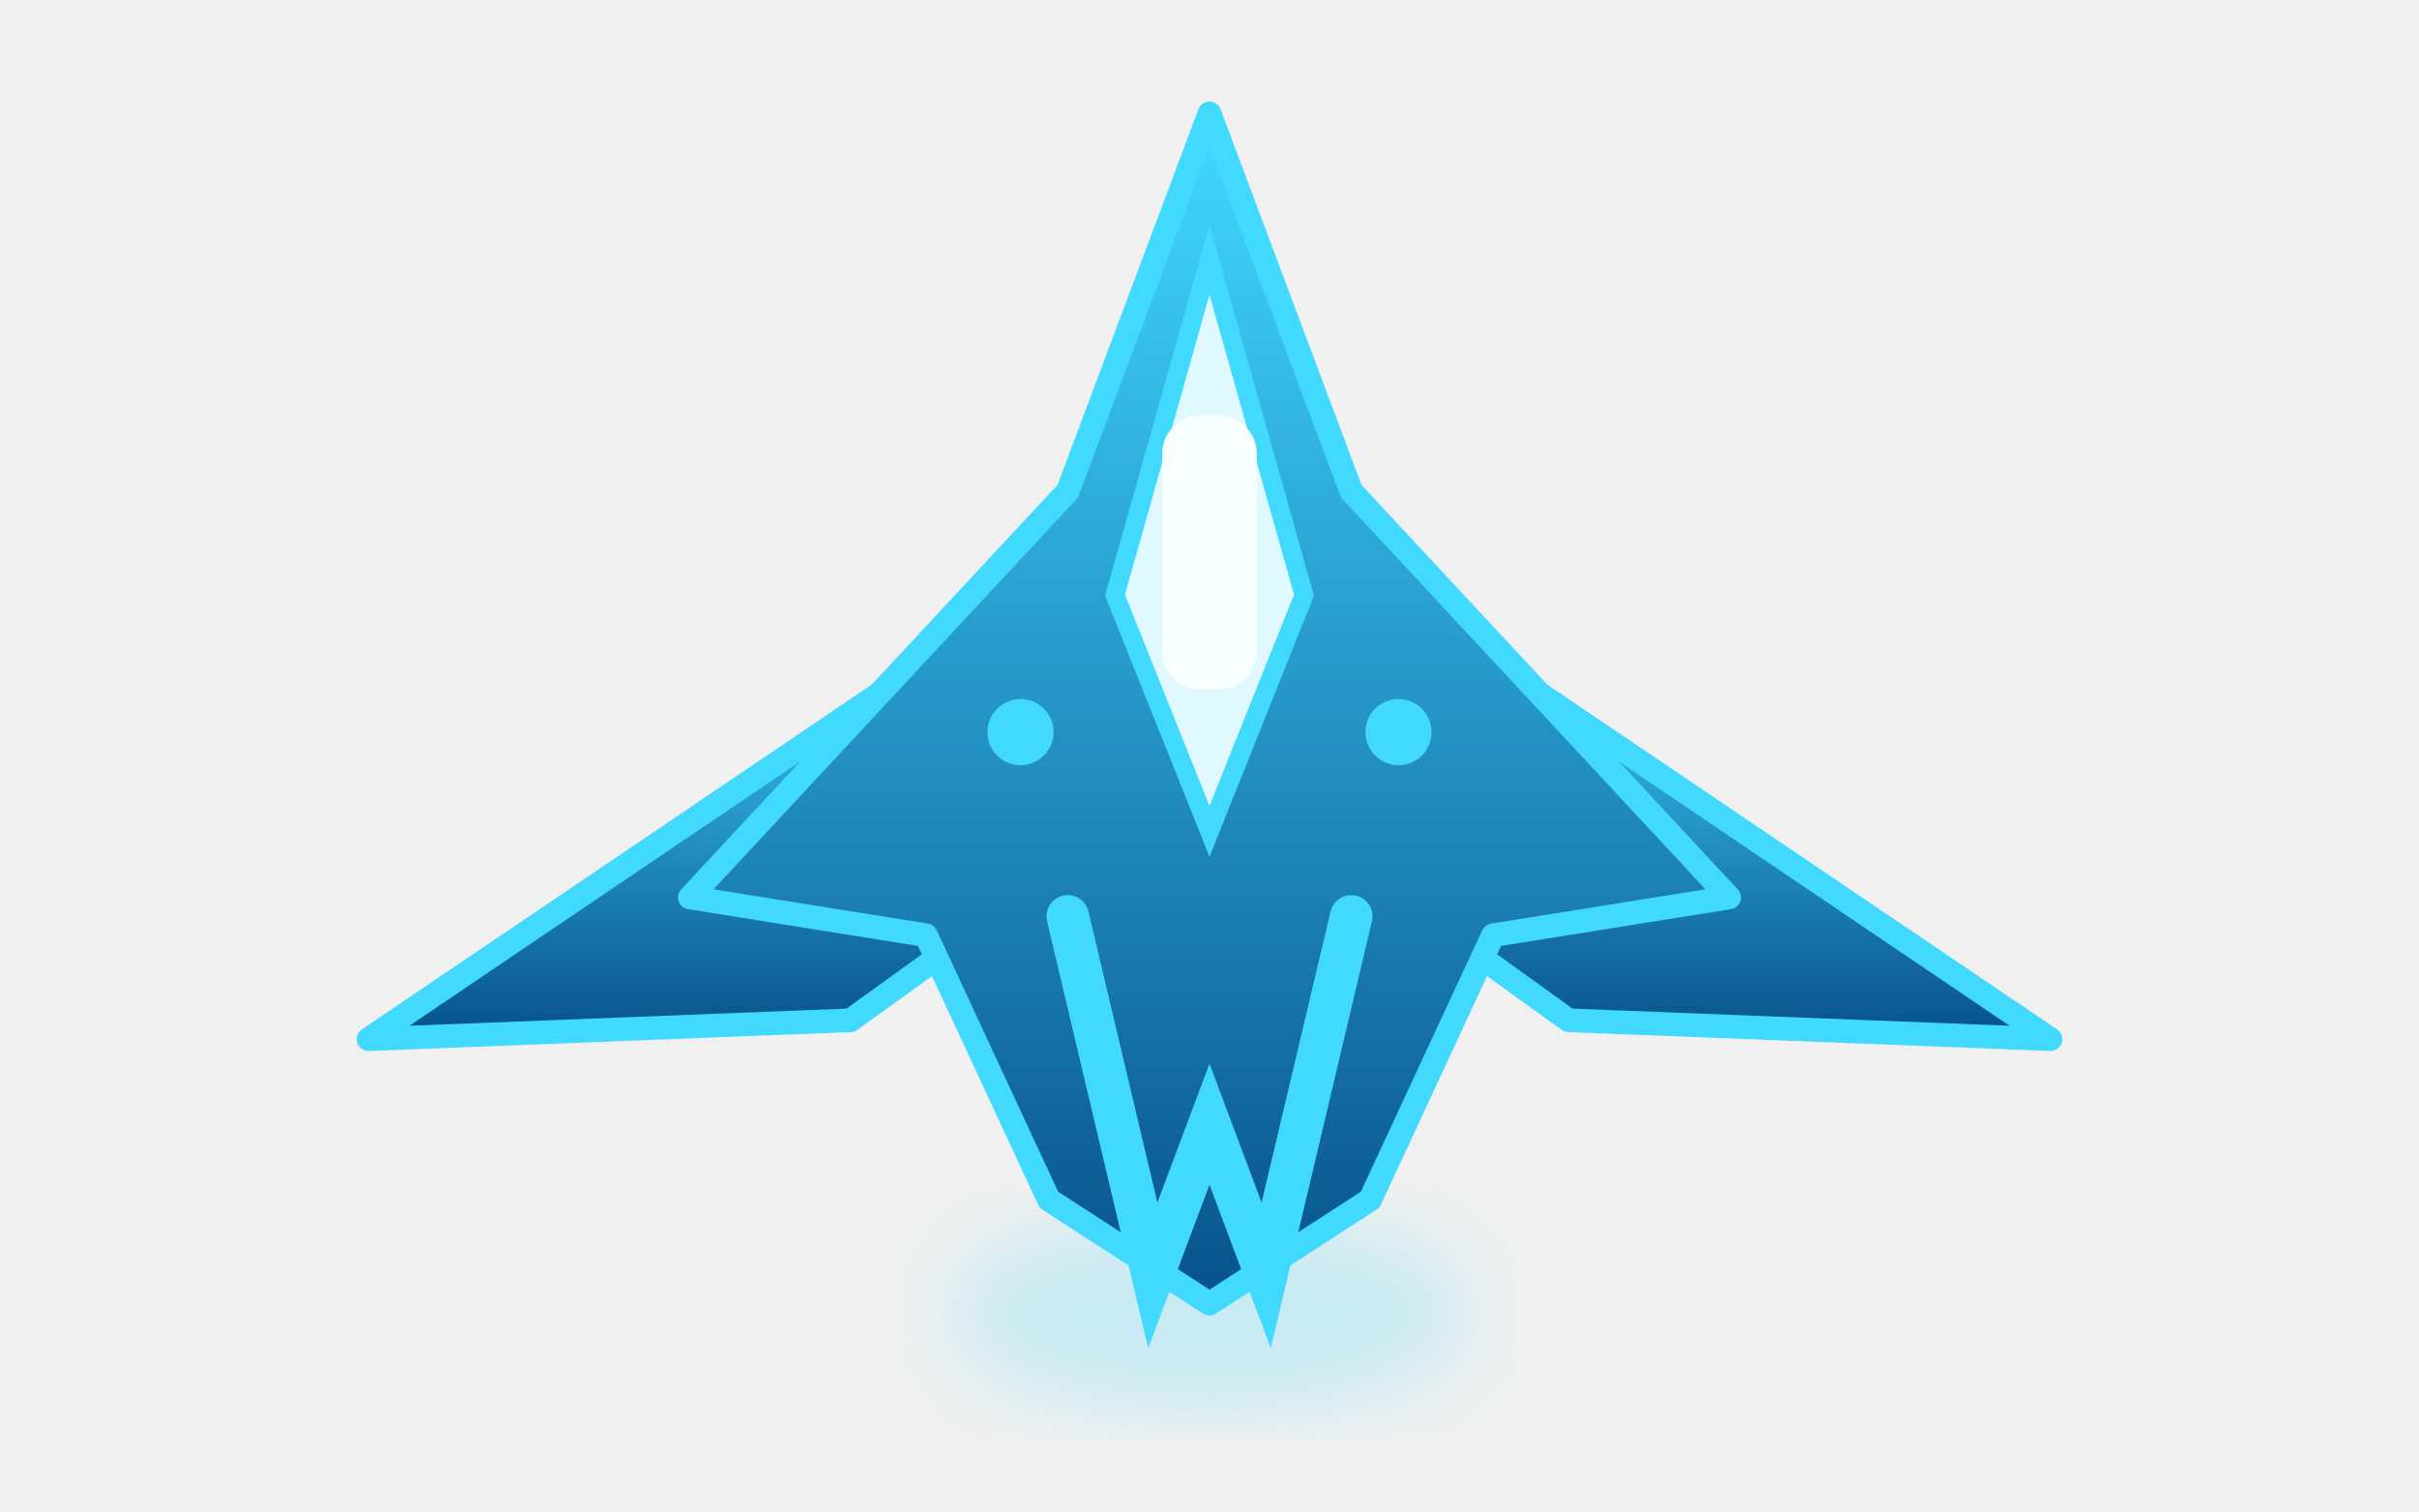
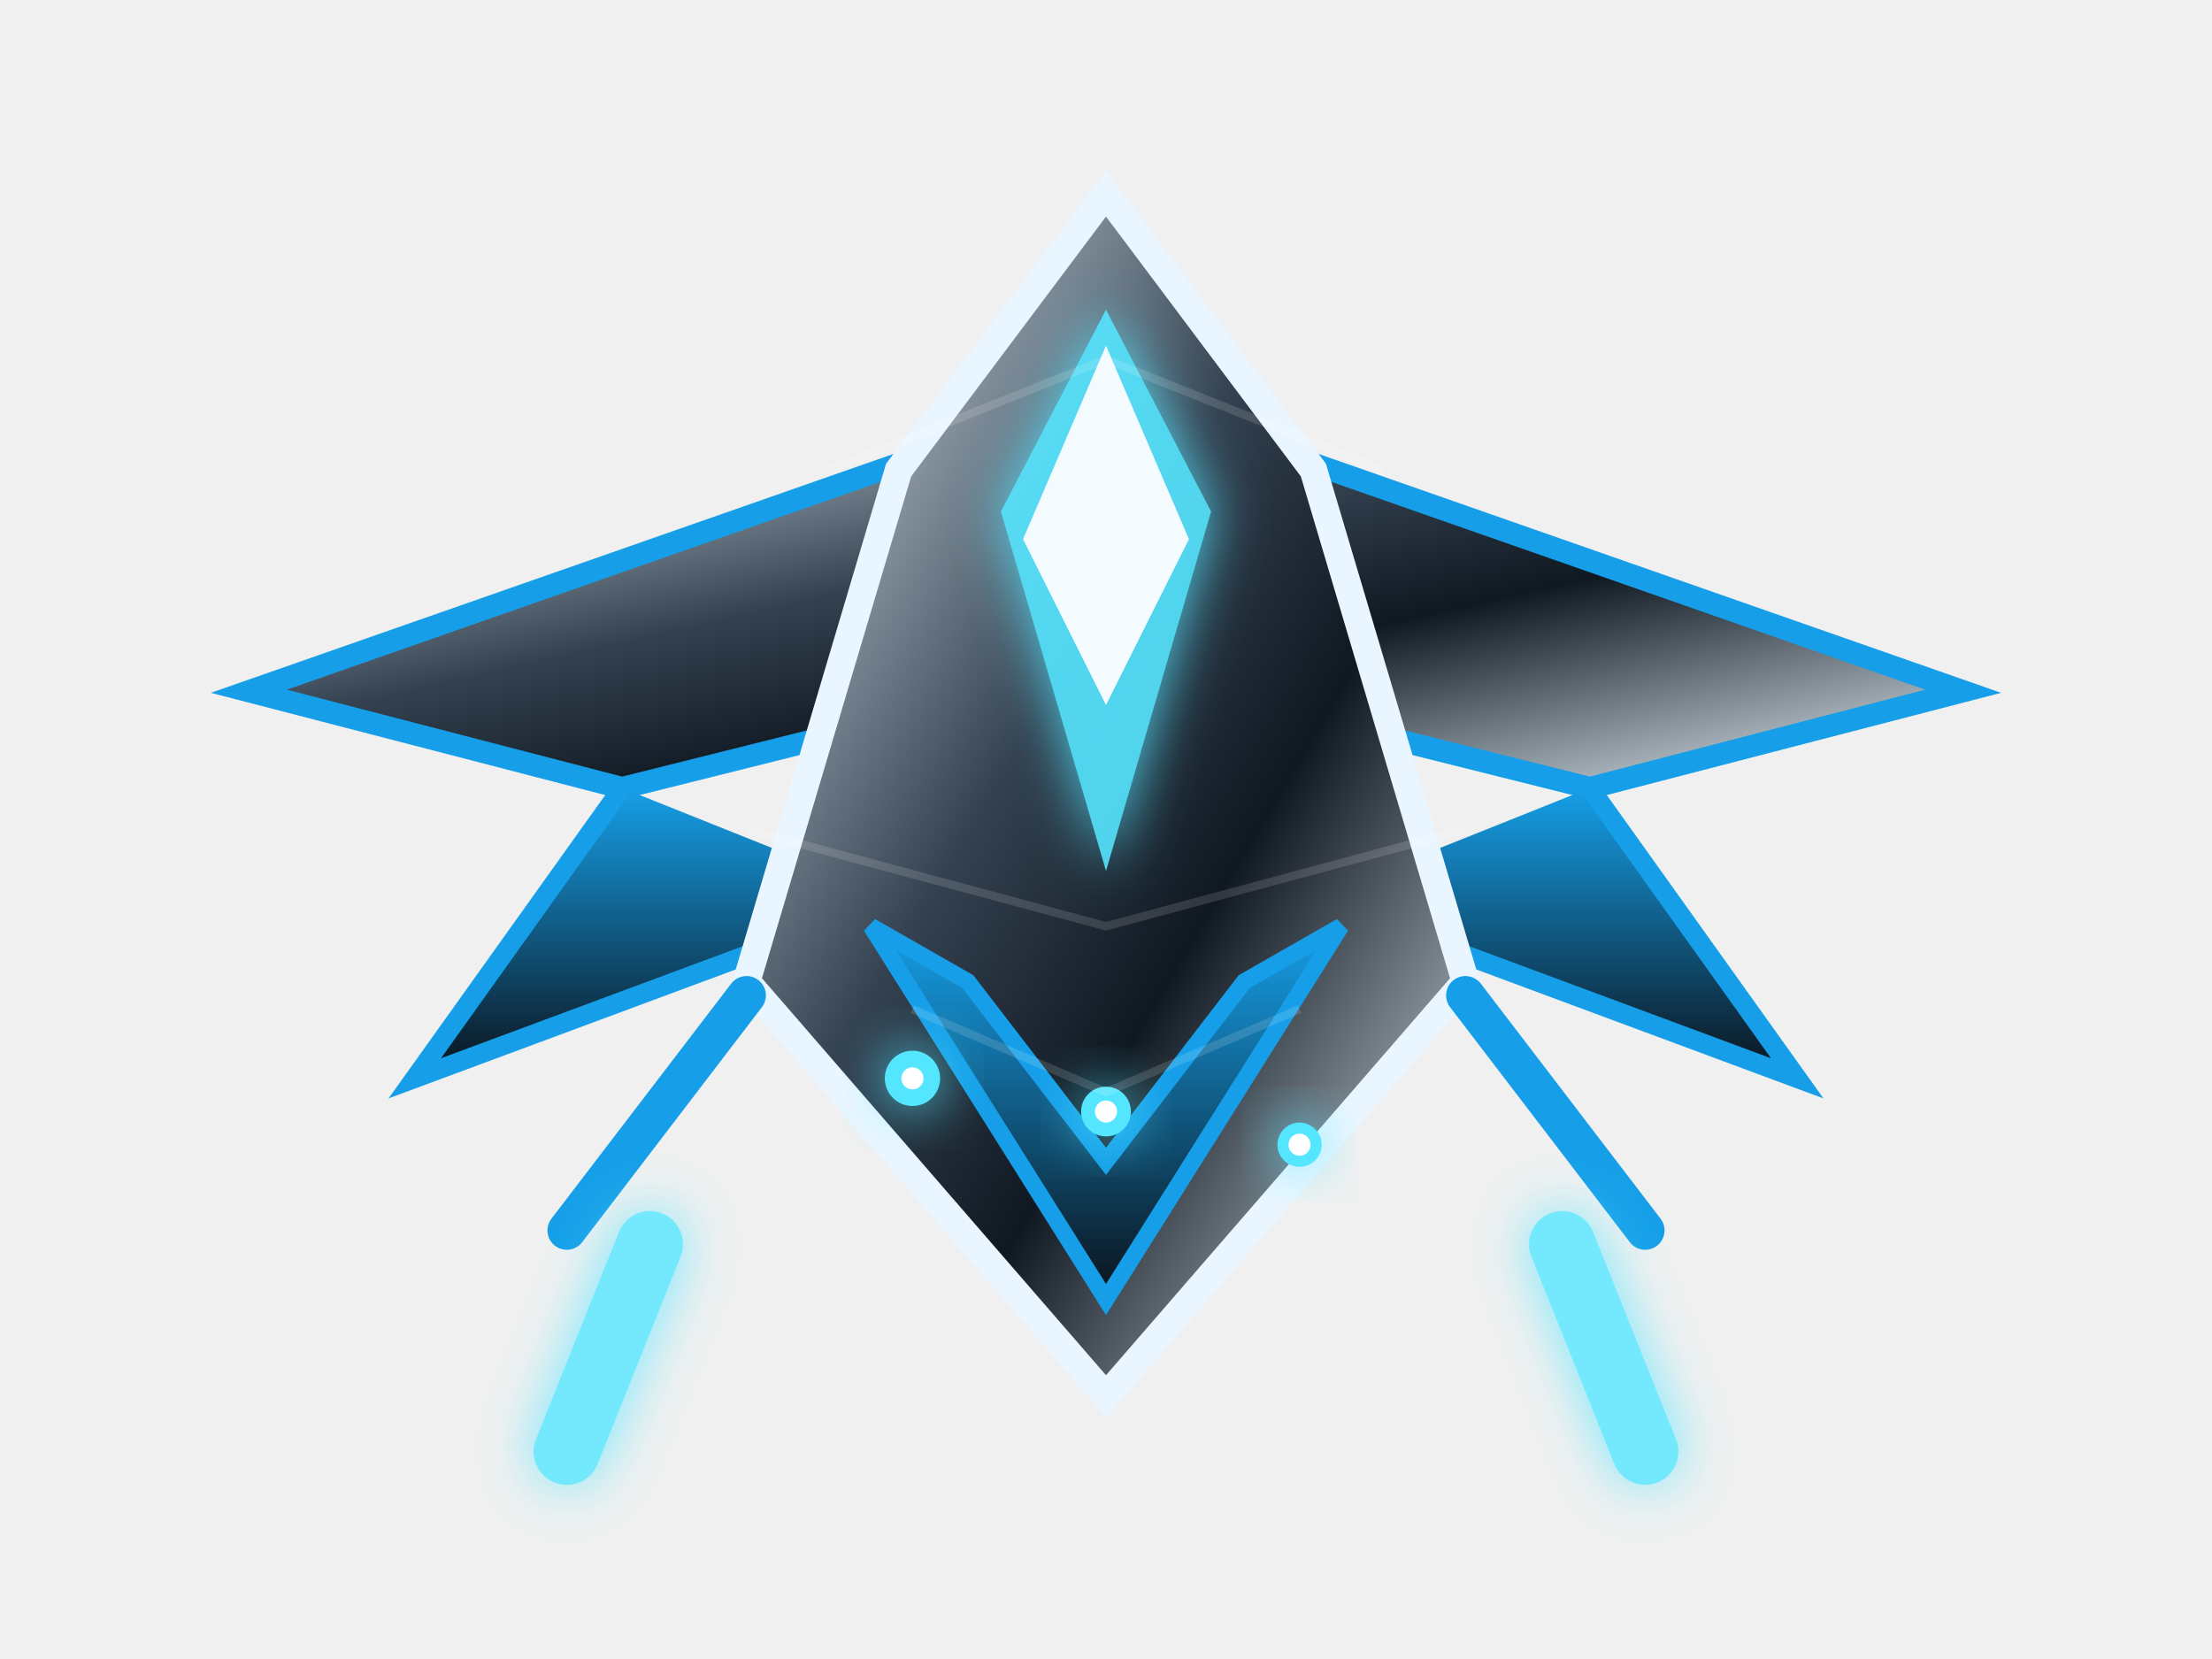
- <svg xmlns="http://www.w3.org/2000/svg" width="512" height="320" viewBox="0 0 512 320">
+ <svg xmlns="http://www.w3.org/2000/svg" viewBox="0 0 800 600">
  <defs>
-     <linearGradient id="h" x1="0" y1="0" x2="0" y2="1">
-       <stop stop-color="#42d9ff" />
-       <stop offset="1" stop-color="#07518a" />
+     <filter id="gplayer0" x="-80%" y="-80%" width="260%" height="260%">
+       <feGaussianBlur stdDeviation="10" result="b" />
+       <feMerge>
+         <feMergeNode in="b" />
+         <feMergeNode in="SourceGraphic" />
+       </feMerge>
+     </filter>
+     <linearGradient id="gplayer0m" x1="0" y1="0" x2="1" y2="1">
+       <stop offset="0" stop-color="#eaf6ff" />
+       <stop offset=".42" stop-color="#344150" />
+       <stop offset=".62" stop-color="#101821" />
+       <stop offset="1" stop-color="#eaf6ff" />
    </linearGradient>
-     <filter id="g">
-       <feGaussianBlur stdDeviation="8" />
-     </filter>
+     <linearGradient id="gplayer0a" x1="0" y1="0" x2="0" y2="1">
+       <stop stop-color="#169fe8" />
+       <stop offset="1" stop-color="#0b1119" />
+     </linearGradient>
+     <radialGradient id="gplayer0c">
+       <stop stop-color="#ffffff" />
+       <stop offset=".22" stop-color="#54e6ff" />
+       <stop offset=".7" stop-color="#54e6ff" stop-opacity=".55" />
+       <stop offset="1" stop-color="#54e6ff" stop-opacity="0" />
+     </radialGradient>
  </defs>
-   <ellipse cx="256" cy="278" rx="55" ry="22" fill="#42d9ff" opacity=".22" filter="url(#g)" />
-   <g fill="url(#h)" stroke="#42d9ff" stroke-width="5" stroke-linejoin="round">
-     <path d="M214 128 L78 220 L180 216 L230 180 Z" />
-     <path d="M214 128 L78 220 L180 216 L230 180 Z" transform="translate(512 0) scale(-1 1)" />
-     <path d="M256 24 L286 104 L366 190 L316 198 L290 254 L256 276 L222 254 L196 198 L146 190 L226 104 Z" />
+   <g>
+     <path d="M390 145 L90 250 L225 285 L365 250 Z M410 145 L710 250 L575 285 L435 250 Z" fill="url(#gplayer0m)" stroke="#169fe8" stroke-width="8" />
+     <path d="M225 285 L150 390 L325 325 M575 285 L650 390 L475 325" fill="url(#gplayer0a)" stroke="#169fe8" stroke-width="7" />
+     <path d="M400 70 L475 170 L530 355 L400 505 L270 355 L325 170 Z" fill="url(#gplayer0m)" stroke="#eaf6ff" stroke-width="10" />
+     <path d="M400 112 L438 185 L400 315 L362 185 Z" fill="#54e6ff" opacity=".9" filter="url(#gplayer0)" />
+     <path d="M400 125 L430 195 L400 255 L370 195 Z" fill="#f4fbff" />
+     <path d="M315 335 L400 470 L485 335 L450 355 L400 420 L350 355 Z" fill="url(#gplayer0a)" stroke="#169fe8" stroke-width="6" />
+     <circle cx="330" cy="390" r="10" fill="#54e6ff" filter="url(#gplayer0)" />
+     <circle cx="330" cy="390" r="4" fill="#fff" />
+     <circle cx="400" cy="402" r="9" fill="#54e6ff" filter="url(#gplayer0)" />
+     <circle cx="400" cy="402" r="4" fill="#fff" />
+     <circle cx="470" cy="414" r="8" fill="#54e6ff" filter="url(#gplayer0)" />
+     <circle cx="470" cy="414" r="4" fill="#fff" />
+     <path d="M270 360 L205 445 M530 360 L595 445" stroke="#169fe8" stroke-width="14" stroke-linecap="round" />
+     <path d="M235 450 L205 525 M565 450 L595 525" stroke="#54e6ff" stroke-width="24" stroke-linecap="round" opacity=".8" filter="url(#gplayer0)" />
+     <g opacity=".75" fill="none" stroke="#ffffff" stroke-opacity=".18" stroke-width="3">
+       <path d="M300 170 L400 130 L500 170" />
+       <path d="M270 300 L400 335 L530 300" />
+       <path d="M330 365 L400 395 L470 365" />
+     </g>
  </g>
-   <path d="M256 55 L276 126 L256 176 L236 126 Z" fill="#dff9ff" stroke="#42d9ff" stroke-width="4" />
-   <rect x="246" y="88" width="20" height="58" rx="8" fill="#f7ffff" />
-   <path d="M226 194 L244 270 L256 238 L268 270 L286 194" fill="none" stroke="#42d9ff" stroke-width="9" stroke-linecap="round" />
-   <circle cx="216" cy="155" r="7" fill="#42d9ff" />
-   <circle cx="296" cy="155" r="7" fill="#42d9ff" />
</svg>
